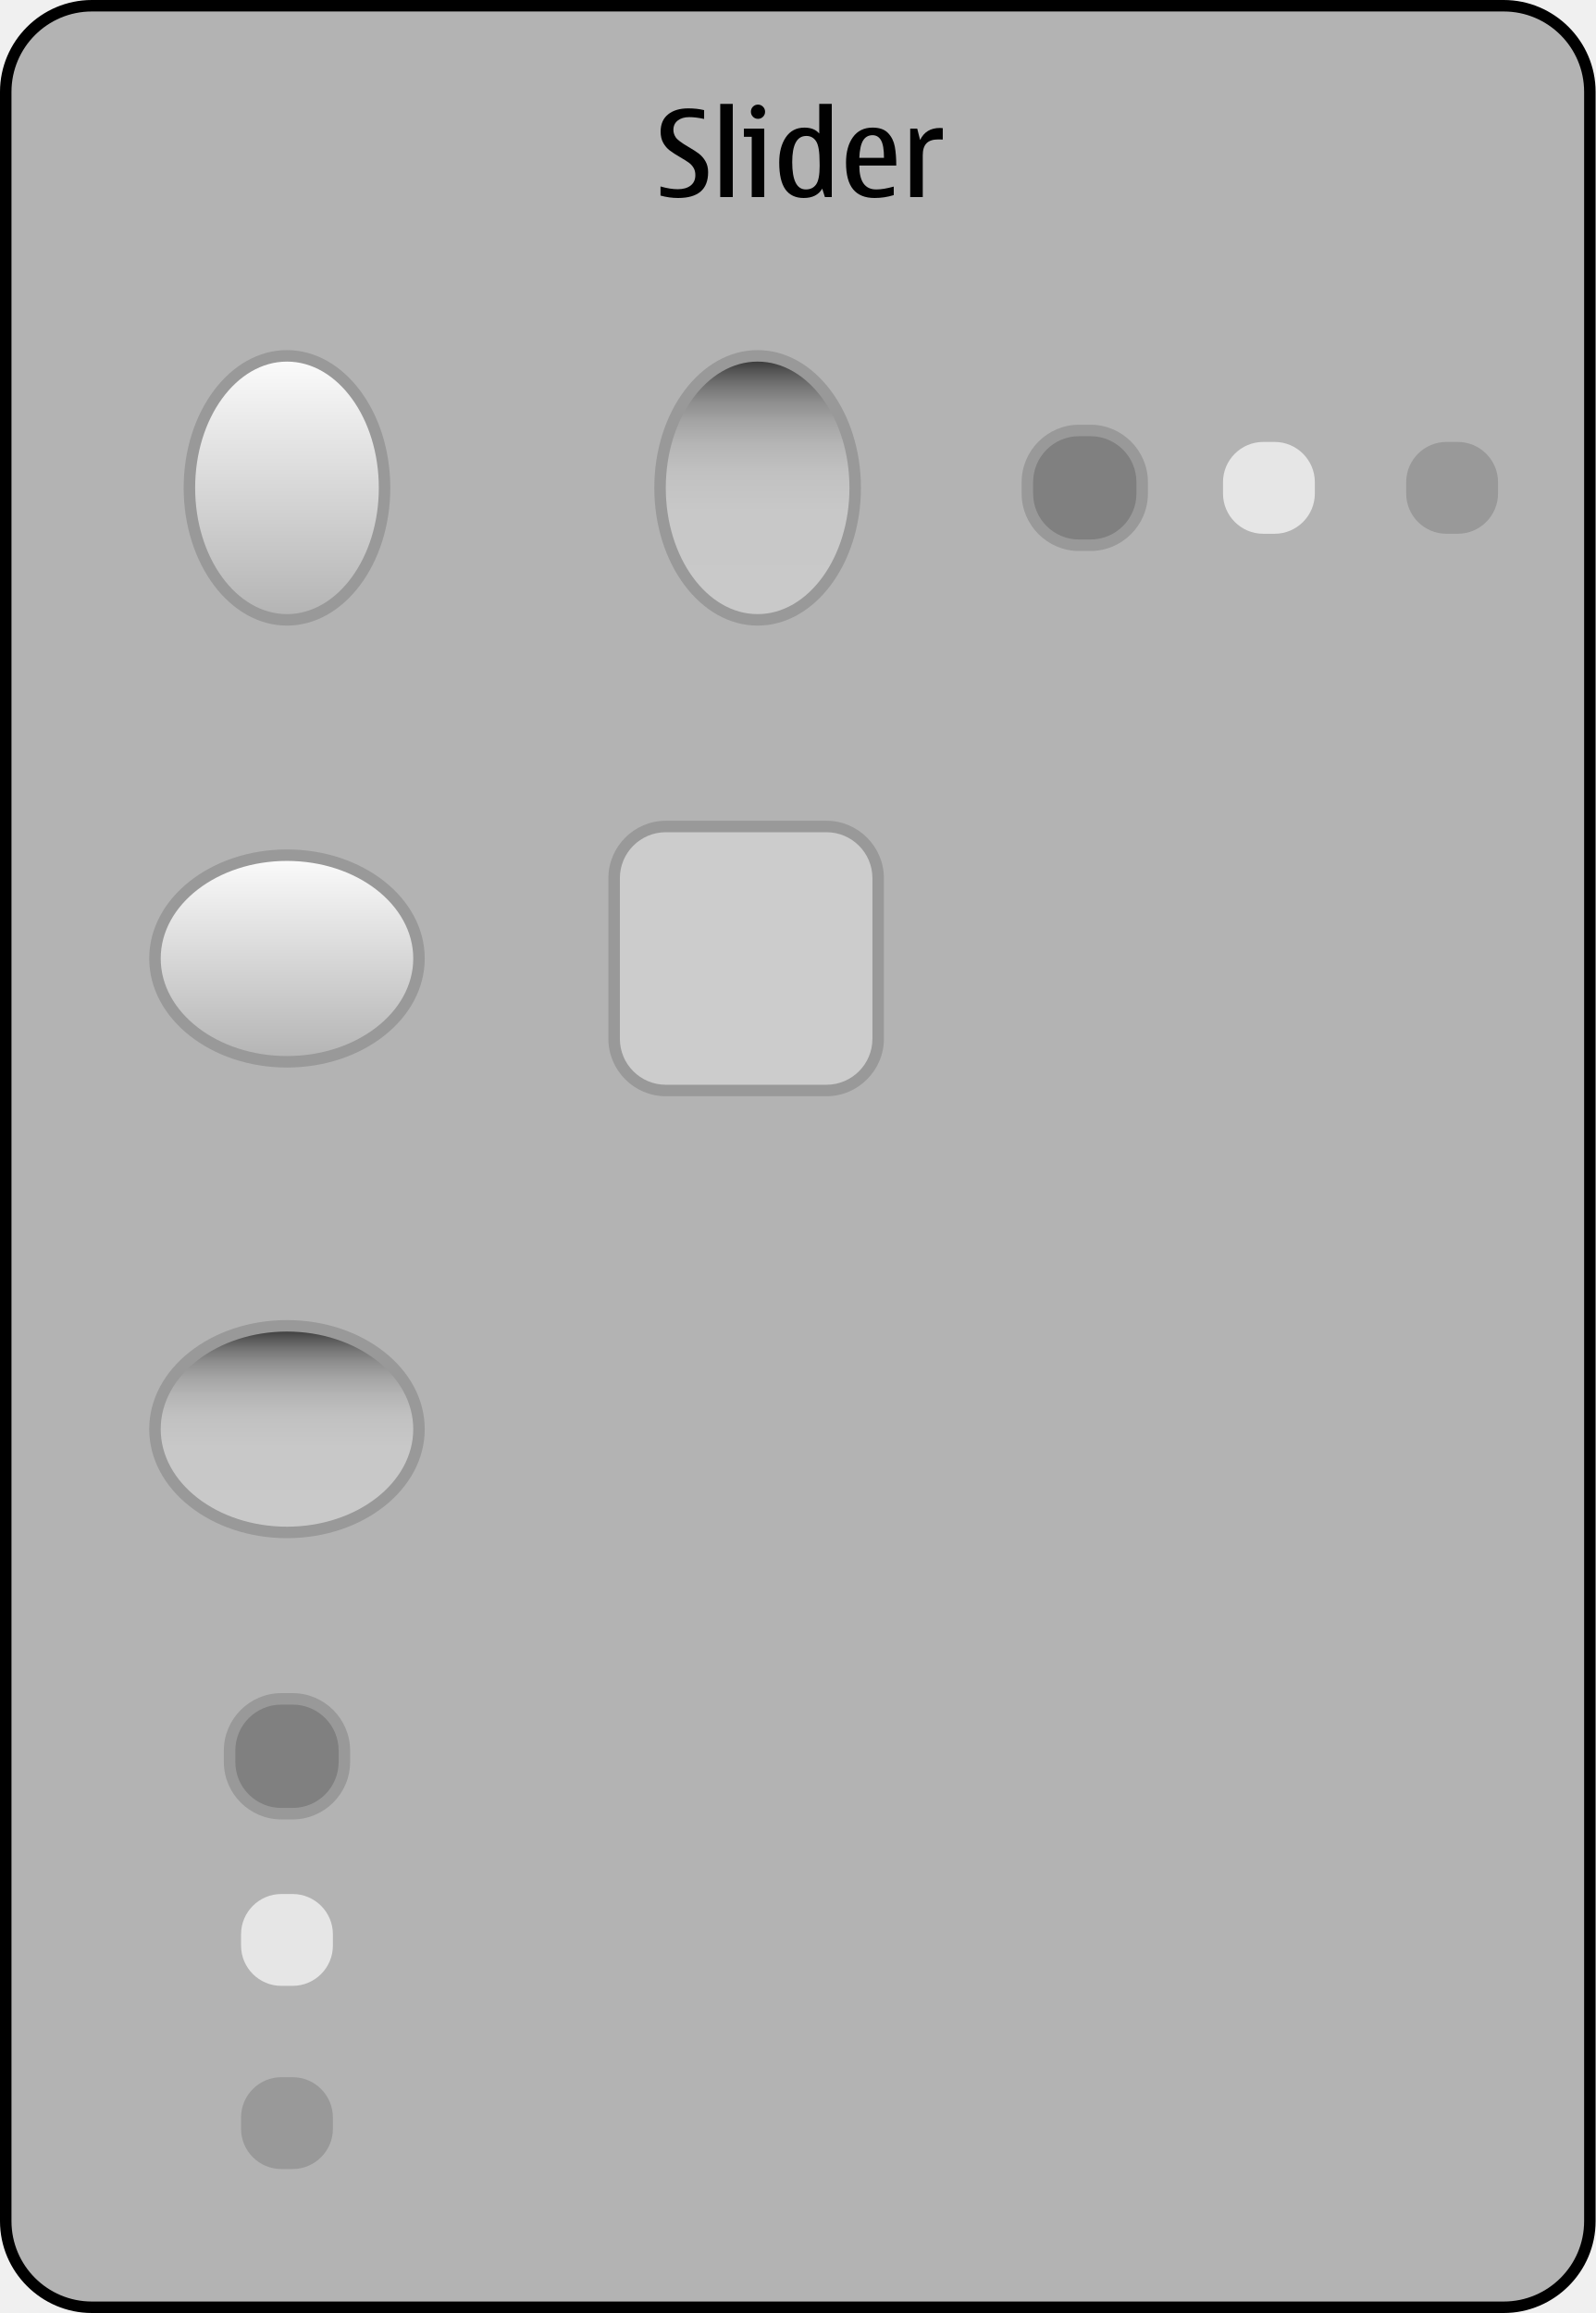
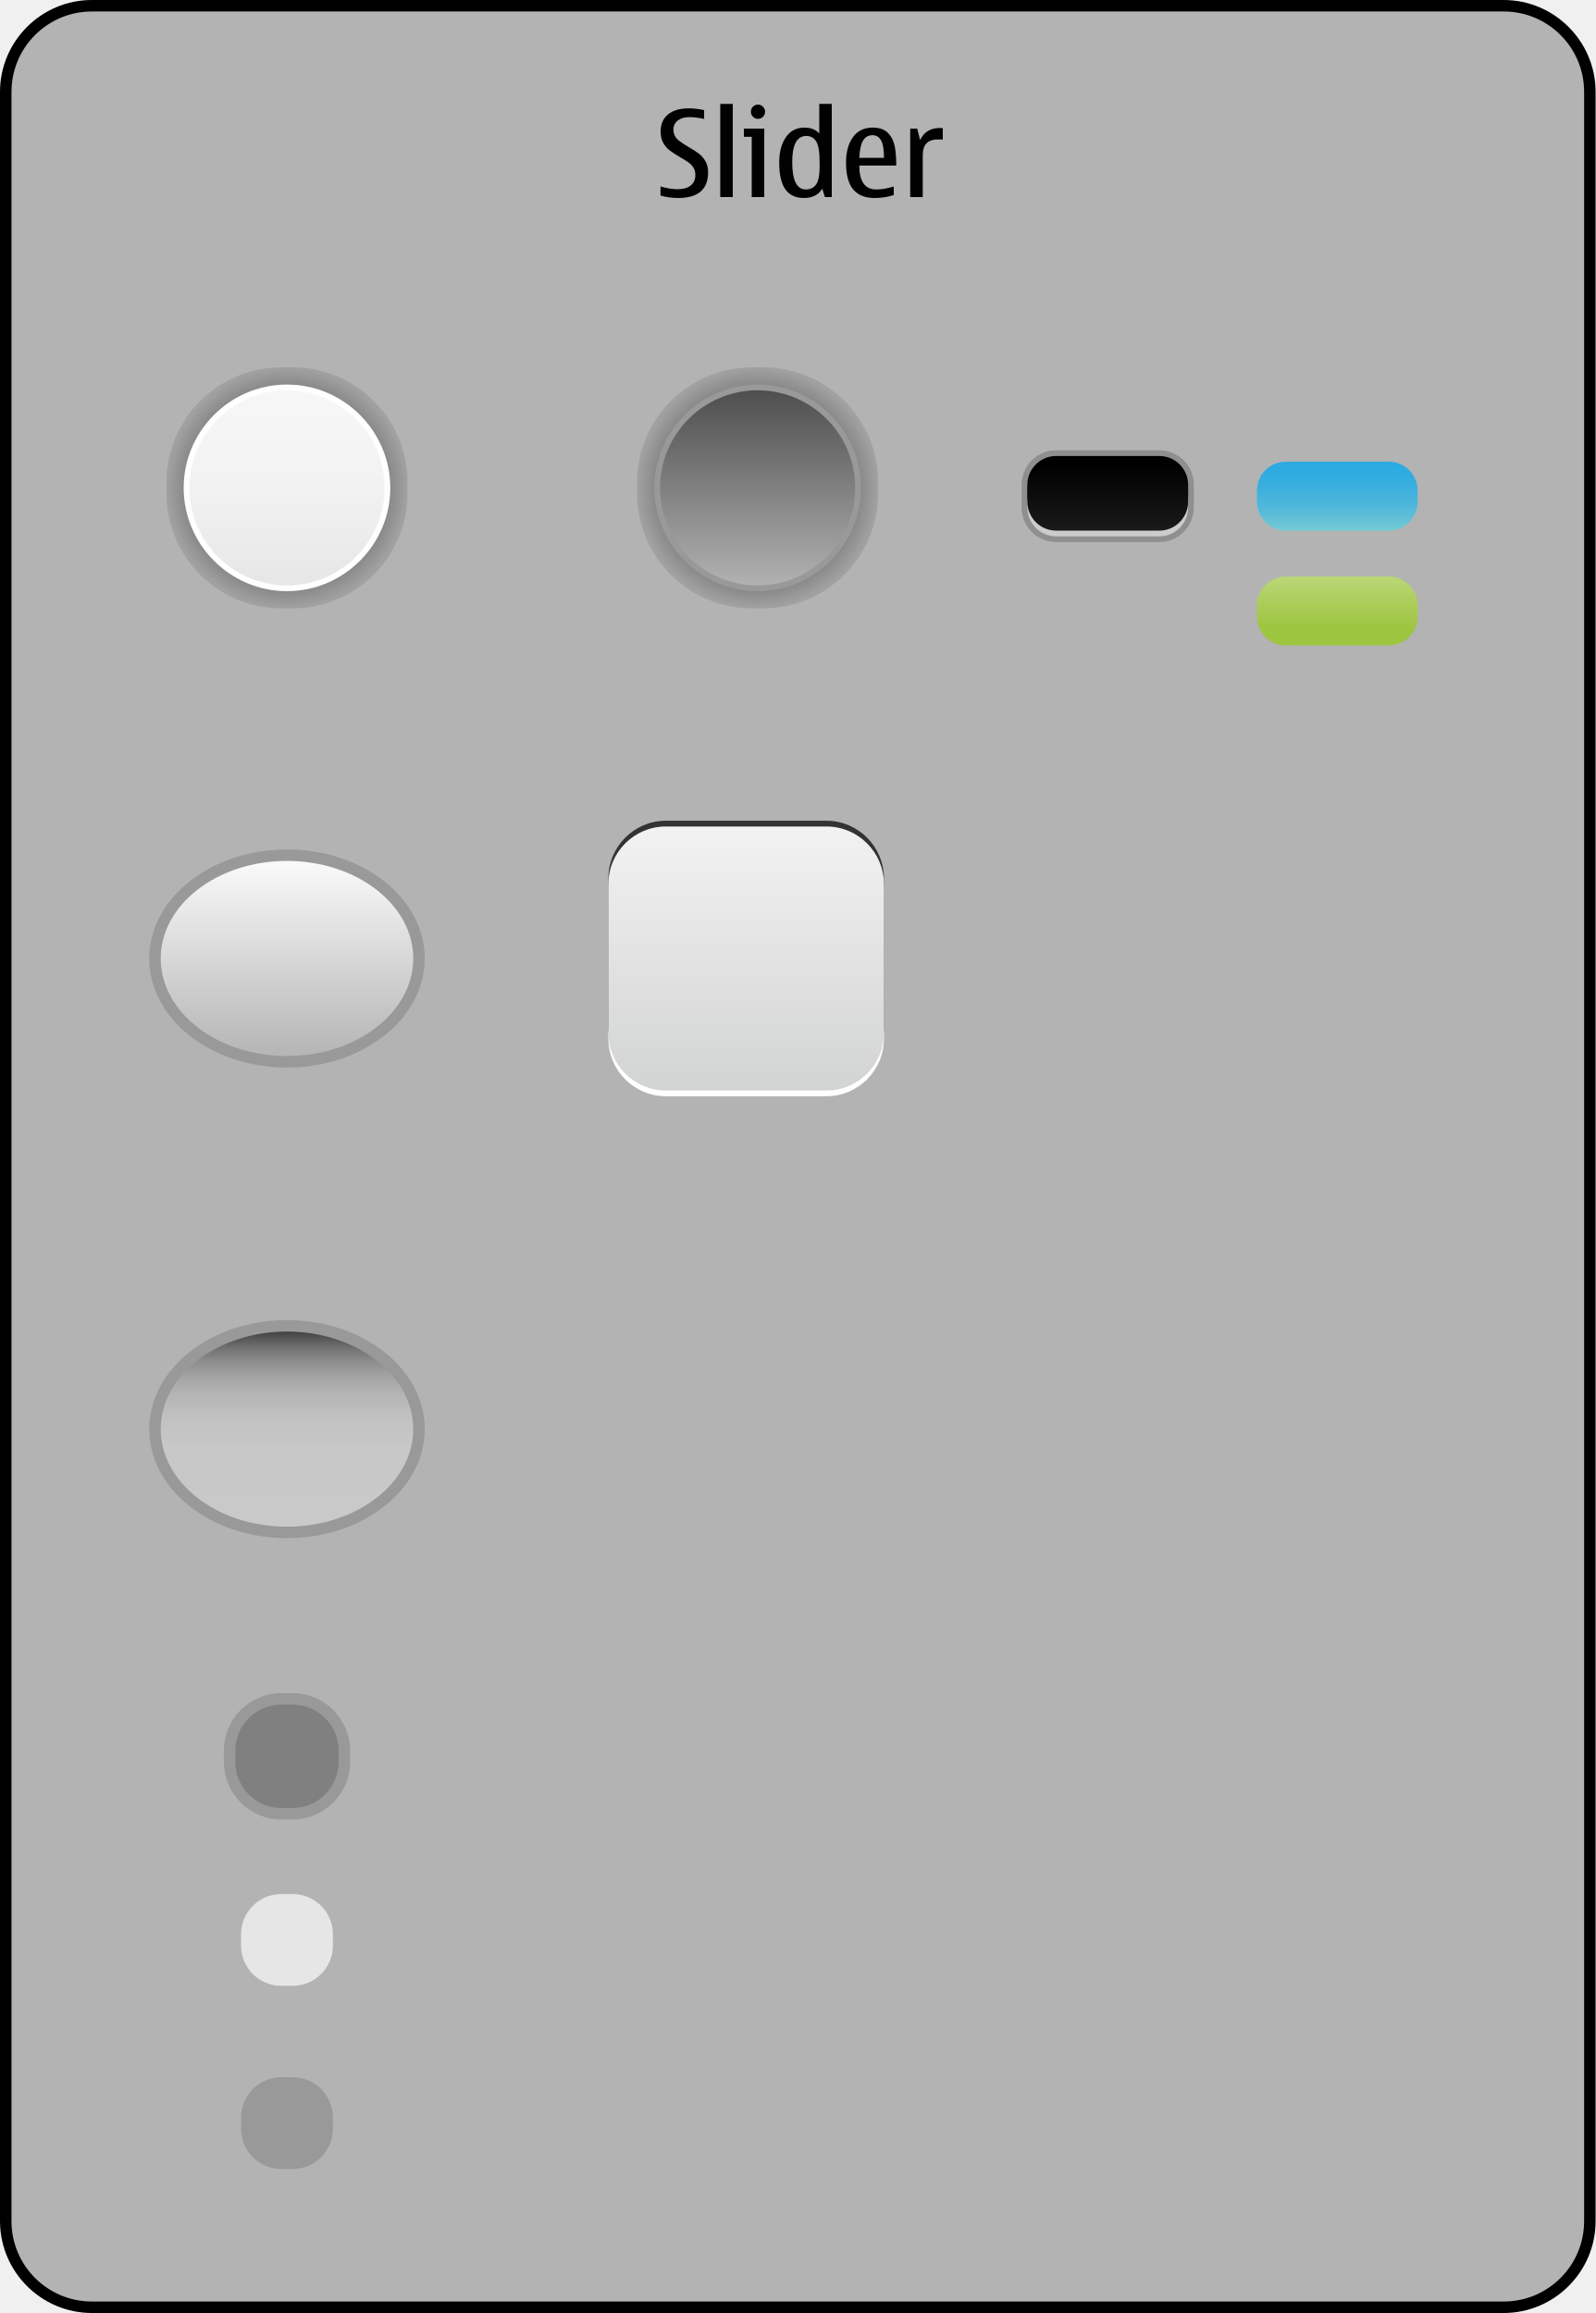
<svg xmlns="http://www.w3.org/2000/svg" version="1.1" x="0px" y="0px" width="278px" height="403px" viewBox="0 0 278 403" style="enable-background:new 0 0 278 403;" xml:space="preserve">
  <g id="duislider-layer">
</g>
  <g id="dui-theme-rd">
    <g id="duislider">
      <g id="duisliderThemeTemplateHelper">
        <g>
          <path style="fill:#B3B3B3;" d="M16,402c-8.271,0-15-6.729-15-15V16C1,7.729,7.729,1,16,1h246c8.271,0,15,6.729,15,15v371      c0,8.271-6.729,15-15,15H16z" />
          <g>
            <path d="M262,2c7.72,0,14,6.28,14,14v371c0,7.72-6.28,14-14,14H16c-7.72,0-14-6.28-14-14V16C2,8.28,8.28,2,16,2H262 M262,0H16       C7.2,0,0,7.2,0,16v371c0,8.8,7.2,16,16,16h246c8.8,0,16-7.2,16-16V16C278,7.2,270.8,0,262,0L262,0z" />
          </g>
        </g>
        <path style="fill:#010101;" d="M118.146,34.497c-1.025,0-2.049-0.14-3.066-0.421v-1.589c1.121,0.321,2.123,0.481,3.004,0.481     c0.943,0,1.689-0.211,2.24-0.635s0.826-1.033,0.826-1.826c0-0.506-0.107-0.934-0.324-1.286c-0.215-0.353-0.494-0.651-0.834-0.897     c-0.344-0.246-0.838-0.557-1.488-0.934c-0.771-0.443-1.383-0.838-1.83-1.184s-0.822-0.786-1.123-1.323     c-0.301-0.536-0.451-1.188-0.451-1.953c0-1.299,0.434-2.298,1.297-2.999c0.865-0.701,2.043-1.051,3.533-1.051     c0.977,0,1.893,0.102,2.748,0.307v1.539c-0.957-0.213-1.824-0.318-2.604-0.318c-0.814,0-1.477,0.197-1.984,0.59     c-0.51,0.393-0.764,0.938-0.764,1.635c0,0.451,0.135,0.883,0.404,1.293s1.002,0.963,2.199,1.66     c0.779,0.451,1.393,0.848,1.84,1.189c0.449,0.342,0.828,0.779,1.139,1.312s0.467,1.173,0.467,1.918     C123.375,33,121.633,34.497,118.146,34.497z" />
        <path style="fill:#010101;" d="M125.486,34.333V18.102h2.186v16.231H125.486z" />
        <path style="fill:#010101;" d="M133.156,34.333h-2.184v-10.5h-1.363v-1.425h3.547V34.333z M132.07,18.225     c0.334,0,0.623,0.123,0.867,0.369c0.242,0.246,0.363,0.536,0.363,0.871c0,0.342-0.119,0.635-0.359,0.877     c-0.238,0.242-0.529,0.363-0.871,0.363c-0.35,0-0.643-0.121-0.883-0.363c-0.238-0.242-0.357-0.535-0.357-0.877     c0-0.349,0.119-0.643,0.357-0.882C131.428,18.344,131.721,18.225,132.07,18.225z" />
        <path style="fill:#010101;" d="M143.719,34.333l-0.461-1.466c-0.631,1.086-1.707,1.63-3.23,1.63c-1.416,0-2.48-0.501-3.195-1.502     c-0.713-1.001-1.07-2.565-1.07-4.691c0-1.784,0.381-3.241,1.143-4.373s1.844-1.697,3.246-1.697c1.148,0,2.01,0.345,2.584,1.036     v-5.168h2.184v16.231H143.719z M142.807,28.898l-0.012-0.677c0-1.777-0.199-2.978-0.6-3.599c-0.4-0.623-0.969-0.934-1.707-0.934     c-0.82,0-1.436,0.379-1.846,1.139c-0.41,0.758-0.615,1.896-0.615,3.414c0,1.593,0.197,2.785,0.596,3.578     c0.395,0.793,0.99,1.189,1.783,1.189c0.771,0,1.365-0.287,1.779-0.861S142.807,30.491,142.807,28.898z" />
        <path style="fill:#010101;" d="M155.717,32.508v1.486c-1.074,0.336-2.186,0.503-3.334,0.503c-1.668,0-2.916-0.503-3.742-1.507     c-0.828-1.006-1.24-2.554-1.24-4.646c0-1.839,0.4-3.317,1.199-4.435c0.801-1.118,1.941-1.677,3.426-1.677     c1.201,0,2.105,0.319,2.711,0.959s0.992,1.422,1.164,2.348c0.17,0.927,0.256,2.028,0.256,3.308h-6.439     c0,1.387,0.246,2.428,0.738,3.122s1.23,1.04,2.215,1.04C153.504,33.01,154.52,32.843,155.717,32.508z M149.717,27.504h4.297     c0-1.442-0.172-2.461-0.512-3.056c-0.344-0.595-0.836-0.892-1.477-0.892c-0.719,0-1.268,0.307-1.646,0.922     S149.779,26.103,149.717,27.504z" />
        <path style="fill:#010101;" d="M159.807,22.408l0.502,1.988c0.664-1.4,1.818-2.102,3.467-2.102c0.219,0,0.379,0.01,0.482,0.031     v1.988c-0.172-0.014-0.428-0.02-0.77-0.02c-0.938,0-1.623,0.224-2.061,0.671c-0.438,0.448-0.656,1.147-0.656,2.097v7.271h-2.186     V22.408H159.807z" />
      </g>
      <g id="duislider-handle-value-background">
-         <path style="fill:#CCCCCC;" d="M116,190c-4.963,0-9-4.037-9-9v-28c0-4.963,4.037-9,9-9h28c4.963,0,9,4.037,9,9v28     c0,4.963-4.037,9-9,9H116z" />
-         <path style="fill:#999999;" d="M144,145c4.411,0,8,3.589,8,8v28c0,4.411-3.589,8-8,8h-28c-4.411,0-8-3.589-8-8v-28     c0-4.411,3.589-8,8-8H144 M144,143h-28c-5.5,0-10,4.5-10,10v28c0,5.5,4.5,10,10,10h28c5.5,0,10-4.5,10-10v-28     C154,147.5,149.5,143,144,143L144,143z" />
+         <g>
+           <path style="fill:#FFFFFF;" d="M154,181c0,5.5-4.5,10-10,10h-28c-5.5,0-10-4.5-10-10v-26c0-5.5,4.5-10,10-10h28      c5.5,0,10,4.5,10,10V181z" />
+         </g>
+         <g>
+           <path style="fill:#333333;" d="M154,179c0,5.5-4.5,10-10,10h-28c-5.5,0-10-4.5-10-10v-26c0-5.5,4.5-10,10-10h28      c5.5,0,10,4.5,10,10V179z" />
+         </g>
+         <g>
+           <linearGradient id="SVGID_1_" gradientUnits="userSpaceOnUse" x1="130" y1="144" x2="130" y2="190">
+             <stop offset="0" style="stop-color:#F2F2F2" />
+             <stop offset="1" style="stop-color:#D2D3D3" />
+           </linearGradient>
+           <path style="fill:url(#SVGID_1_);" d="M154,180c0,5.5-4.5,10-10,10h-28c-5.5,0-10-4.5-10-10v-26c0-5.5,4.5-10,10-10h28      c5.5,0,10,4.5,10,10V180z" />
+         </g>
      </g>
      <g id="duislider-vertical-background-elapsed">
        <rect x="39" y="359" style="opacity:0;fill:#010101;" width="22" height="22" />
        <path style="fill:#999999;" d="M51,361.916c3.85,0,7,3.15,7,7v2c0,3.85-3.15,7-7,7h-2c-3.85,0-7-3.15-7-7v-2c0-3.85,3.15-7,7-7     H51z" />
      </g>
      <g id="duislider-vertical-background-received">
        <rect x="39" y="327" style="opacity:0;" width="22" height="22" />
        <path style="fill:#E6E6E6;" d="M51,330c3.85,0,7,3.15,7,7v2c0,3.85-3.15,7-7,7h-2c-3.85,0-7-3.15-7-7v-2c0-3.85,3.15-7,7-7H51z" />
      </g>
      <g id="duislider-vertical-background">
        <path style="fill:#808080;" d="M49,316c-4.963,0-9-4.037-9-9v-2c0-4.963,4.037-9,9-9h2c4.963,0,9,4.037,9,9v2     c0,4.963-4.037,9-9,9H49z" />
        <path style="fill:#999999;" d="M51,297c4.411,0,8,3.589,8,8v2c0,4.411-3.589,8-8,8h-2c-4.411,0-8-3.589-8-8v-2     c0-4.411,3.589-8,8-8H51 M51,295h-2c-5.5,0-10,4.5-10,10v2c0,5.5,4.5,10,10,10h2c5.5,0,10-4.5,10-10v-2C61,299.5,56.5,295,51,295     L51,295z" />
      </g>
      <g id="duislider-vertical-handle-pressed">
        <rect x="14" y="213" style="opacity:0;fill:#010101;" width="72" height="72" />
-         <linearGradient id="SVGID_1_" gradientUnits="userSpaceOnUse" x1="50" y1="267" x2="50" y2="231">
+         <linearGradient id="SVGID_2_" gradientUnits="userSpaceOnUse" x1="50" y1="267" x2="50" y2="231">
          <stop offset="0" style="stop-color:#C9C9C9" />
          <stop offset="0.411" style="stop-color:#C8C8C8" />
          <stop offset="0.56" style="stop-color:#C1C1C1" />
          <stop offset="0.665" style="stop-color:#B5B5B5" />
          <stop offset="0.751" style="stop-color:#A4A4A4" />
          <stop offset="0.824" style="stop-color:#8E8E8E" />
          <stop offset="0.889" style="stop-color:#737373" />
          <stop offset="0.946" style="stop-color:#535353" />
          <stop offset="0.998" style="stop-color:#2F2F2F" />
          <stop offset="1" style="stop-color:#2E2E2E" />
        </linearGradient>
-         <path style="fill:url(#SVGID_1_);" d="M50,267c-12.683,0-23-8.074-23-18s10.317-18,23-18s23,8.074,23,18S62.683,267,50,267     L50,267z" />
+         <path style="fill:url(#SVGID_2_);" d="M50,267c-12.683,0-23-8.074-23-18s10.317-18,23-18s23,8.074,23,18S62.683,267,50,267     L50,267z" />
        <path style="fill:#999999;" d="M50,232c12.131,0,22,7.626,22,17s-9.869,17-22,17s-22-7.626-22-17S37.869,232,50,232 M50,230     c-13.254,0-24,8.506-24,19c0,10.492,10.746,19,24,19s24-8.508,24-19C74,238.506,63.254,230,50,230L50,230z" />
      </g>
      <g id="duislider-vertical-handle">
        <rect x="14" y="131" style="opacity:0;fill:#010101;" width="72" height="72" />
-         <linearGradient id="SVGID_2_" gradientUnits="userSpaceOnUse" x1="50" y1="185" x2="50" y2="149">
+         <linearGradient id="SVGID_3_" gradientUnits="userSpaceOnUse" x1="50" y1="185" x2="50" y2="149">
          <stop offset="0" style="stop-color:#B3B3B3" />
          <stop offset="1" style="stop-color:#FCFCFC" />
        </linearGradient>
-         <path style="fill:url(#SVGID_2_);" d="M50,185c-12.683,0-23-8.074-23-18s10.317-18,23-18s23,8.074,23,18S62.683,185,50,185     L50,185z" />
+         <path style="fill:url(#SVGID_3_);" d="M50,185c-12.683,0-23-8.074-23-18s10.317-18,23-18s23,8.074,23,18S62.683,185,50,185     L50,185z" />
        <path style="fill:#999999;" d="M50,150c12.131,0,22,7.626,22,17s-9.869,17-22,17s-22-7.626-22-17S37.869,150,50,150 M50,148     c-13.254,0-24,8.506-24,19c0,10.492,10.746,19,24,19s24-8.508,24-19C74,156.506,63.254,148,50,148L50,148z" />
      </g>
      <g id="duislider-handle-pressed">
        <rect x="96" y="49" style="fill:none;" width="72" height="72" />
-         <linearGradient id="SVGID_3_" gradientUnits="userSpaceOnUse" x1="132" y1="108" x2="132" y2="62">
-           <stop offset="0" style="stop-color:#C9C9C9" />
-           <stop offset="0.411" style="stop-color:#C8C8C8" />
-           <stop offset="0.56" style="stop-color:#C1C1C1" />
-           <stop offset="0.665" style="stop-color:#B5B5B5" />
-           <stop offset="0.751" style="stop-color:#A4A4A4" />
-           <stop offset="0.824" style="stop-color:#8E8E8E" />
-           <stop offset="0.889" style="stop-color:#737373" />
-           <stop offset="0.946" style="stop-color:#535353" />
-           <stop offset="0.998" style="stop-color:#2F2F2F" />
-           <stop offset="1" style="stop-color:#2E2E2E" />
-         </linearGradient>
-         <path style="fill:url(#SVGID_3_);" d="M132,108c-9.374,0-17-10.318-17-23s7.626-23,17-23s17,10.318,17,23S141.374,108,132,108     L132,108z" />
-         <path style="fill:#999999;" d="M132,63c8.822,0,16,9.869,16,22s-7.178,22-16,22s-16-9.869-16-22S123.178,63,132,63 M132,61     c-9.939,0-18,10.746-18,24s8.061,24,18,24s18-10.746,18-24S141.939,61,132,61L132,61z" />
+         <g id="Normal_15_">
+           <radialGradient id="SVGID_4_" cx="202.697" cy="20.447" r="19" gradientTransform="matrix(1.1052 0 0 1.1052 -92.0273 62.4009)" gradientUnits="userSpaceOnUse">
+             <stop offset="0" style="stop-color:#000000" />
+             <stop offset="1" style="stop-color:#000000;stop-opacity:0.1" />
+           </radialGradient>
+           <path style="fill:url(#SVGID_4_);" d="M153,86c0,11-9,20-20,20h-2c-11,0-20-9-20-20v-2c0-11,9-20,20-20h2c11,0,20,9,20,20V86z" />
+         </g>
+         <g id="Normal_2_">
+           <linearGradient id="SVGID_5_" gradientUnits="userSpaceOnUse" x1="132" y1="102.5" x2="132" y2="67.5">
+             <stop offset="0" style="stop-color:#B3B3B3" />
+             <stop offset="1" style="stop-color:#4D4D4D" />
+           </linearGradient>
+           <path style="fill:url(#SVGID_5_);" d="M132,102.5c-9.649,0-17.5-7.851-17.5-17.5s7.851-17.5,17.5-17.5s17.5,7.851,17.5,17.5      S141.649,102.5,132,102.5L132,102.5z" />
+           <g>
+             <path style="fill:#999999;" d="M132,68c9.374,0,17,7.626,17,17s-7.626,17-17,17s-17-7.626-17-17S122.626,68,132,68 M132,67       c-9.9,0-18,8.1-18,18s8.1,18,18,18c9.9,0,18-8.1,18-18S141.9,67,132,67L132,67z" />
+           </g>
+         </g>
      </g>
      <g id="duislider-handle">
        <rect x="14" y="49" style="opacity:0;fill:#010101;" width="72" height="72" />
-         <linearGradient id="SVGID_4_" gradientUnits="userSpaceOnUse" x1="50" y1="108" x2="50" y2="62">
-           <stop offset="0" style="stop-color:#B3B3B3" />
-           <stop offset="1" style="stop-color:#FCFCFC" />
-         </linearGradient>
-         <path style="fill:url(#SVGID_4_);" d="M50,108c-9.374,0-17-10.318-17-23s7.626-23,17-23s17,10.318,17,23S59.374,108,50,108     L50,108z" />
-         <path style="fill:#999999;" d="M50,63c8.822,0,16,9.869,16,22s-7.178,22-16,22s-16-9.869-16-22S41.178,63,50,63 M50,61     c-9.939,0-18,10.746-18,24s8.061,24,18,24s18-10.746,18-24S59.939,61,50,61L50,61z" />
+         <g id="Normal_30_">
+           <radialGradient id="SVGID_6_" cx="124.794" cy="20.447" r="19" gradientTransform="matrix(1.1052 0 0 1.1052 -87.9268 62.4009)" gradientUnits="userSpaceOnUse">
+             <stop offset="0" style="stop-color:#000000" />
+             <stop offset="1" style="stop-color:#000000;stop-opacity:0.1" />
+           </radialGradient>
+           <path style="fill:url(#SVGID_6_);" d="M71,86c0,11-9,20-20,20h-2c-11,0-20-9-20-20v-2c0-11,9-20,20-20h2c11,0,20,9,20,20V86z" />
+         </g>
+         <g id="Normal_29_">
+           <linearGradient id="SVGID_7_" gradientUnits="userSpaceOnUse" x1="50" y1="102.5" x2="50" y2="67.5">
+             <stop offset="0" style="stop-color:#E6E6E6" />
+             <stop offset="0.504" style="stop-color:#F2F2F2" />
+             <stop offset="1" style="stop-color:#F7F7F7" />
+           </linearGradient>
+           <path style="fill:url(#SVGID_7_);" d="M50,102.5c-9.649,0-17.5-7.851-17.5-17.5S40.351,67.5,50,67.5S67.5,75.351,67.5,85      S59.649,102.5,50,102.5L50,102.5z" />
+           <path style="fill:#FFFFFF;" d="M50,68c9.374,0,17,7.626,17,17s-7.626,17-17,17s-17-7.626-17-17S40.626,68,50,68 M50,67      c-9.9,0-18,8.1-18,18s8.1,18,18,18s18-8.1,18-18S59.9,67,50,67L50,67z" />
+         </g>
      </g>
      <g id="duislider-background-elapsed">
-         <rect x="242" y="74" style="opacity:0;" width="22" height="22" />
-         <path style="fill:#999999;" d="M261,86c0,3.85-3.15,7-7,7h-2c-3.85,0-7-3.15-7-7v-2c0-3.85,3.15-7,7-7h2c3.85,0,7,3.15,7,7V86z" />
+         <rect x="218" y="78.449" style="opacity:0;fill:#010101;" width="30" height="16" />
+         <g id="Normal_23_">
+           <linearGradient id="SVGID_8_" gradientUnits="userSpaceOnUse" x1="233" y1="92.449" x2="233" y2="80.449">
+             <stop offset="0" style="stop-color:#74CCD4" />
+             <stop offset="0.13" style="stop-color:#66C2D6" />
+             <stop offset="0.416" style="stop-color:#4BB5DC" />
+             <stop offset="0.705" style="stop-color:#35ADDF" />
+             <stop offset="1" style="stop-color:#2AAAE2" />
+           </linearGradient>
+           <path style="fill:url(#SVGID_8_);" d="M247,87.449c0,2.75-2.25,5-5,5h-18c-2.75,0-5-2.25-5-5v-2c0-2.75,2.25-5,5-5h18      c2.75,0,5,2.25,5,5V87.449z" />
+         </g>
+       </g>
+       <g id="duislider-background">
+         <g id="Normal_35_" style="opacity:0.2;">
+           <path style="fill:#010101;" d="M208,88.449c0,3.3-2.7,6-6,6h-18c-3.3,0-6-2.7-6-6v-4c0-3.3,2.7-6,6-6h18c3.3,0,6,2.7,6,6V88.449      z" />
+         </g>
+         <g id="Normal_34_">
+           <path style="fill:#CCCCCC;" d="M207,88.449c0,2.75-2.25,5-5,5h-18c-2.75,0-5-2.25-5-5v-2c0-2.75,2.25-5,5-5h18      c2.75,0,5,2.25,5,5V88.449z" />
+         </g>
+         <g id="Normal_33_">
+           <path style="fill:#010101;" d="M207,86.449c0,2.75-2.25,5-5,5h-18c-2.75,0-5-2.25-5-5v-2c0-2.75,2.25-5,5-5h18      c2.75,0,5,2.25,5,5V86.449z" />
+         </g>
+         <g id="Normal_32_">
+           <linearGradient id="SVGID_9_" gradientUnits="userSpaceOnUse" x1="193" y1="92.449" x2="193" y2="80.449">
+             <stop offset="0" style="stop-color:#1A1A1A" />
+             <stop offset="1" style="stop-color:#000000" />
+           </linearGradient>
+           <path style="fill:url(#SVGID_9_);" d="M207,87.449c0,2.75-2.25,5-5,5h-18c-2.75,0-5-2.25-5-5v-2c0-2.75,2.25-5,5-5h18      c2.75,0,5,2.25,5,5V87.449z" />
+         </g>
      </g>
      <g id="duislider-background-received">
-         <rect x="210" y="74" style="opacity:0;fill:#010101;" width="22" height="22" />
-         <path style="fill:#E6E6E6;" d="M229.083,86c0,3.85-3.149,7-7,7h-2c-3.851,0-7-3.15-7-7v-2c0-3.85,3.149-7,7-7h2     c3.851,0,7,3.15,7,7V86z" />
-       </g>
-       <g id="duislider-background">
-         <path style="fill:#808080;" d="M188,95c-4.963,0-9-4.037-9-9v-2c0-4.963,4.037-9,9-9h2c4.963,0,9,4.037,9,9v2     c0,4.963-4.037,9-9,9H188z" />
-         <path style="fill:#999999;" d="M190,76c4.411,0,8,3.589,8,8v2c0,4.411-3.589,8-8,8h-2c-4.411,0-8-3.589-8-8v-2     c0-4.411,3.589-8,8-8H190 M190,74h-2c-5.5,0-10,4.5-10,10v2c0,5.5,4.5,10,10,10h2c5.5,0,10-4.5,10-10v-2     C200,78.5,195.5,74,190,74L190,74z" />
+         <rect x="218" y="98.449" style="opacity:0;fill:#010101;" width="30" height="16" />
+         <g id="Normal_16_">
+           <path style="fill:#9DC53F;" d="M247,107.449c0,2.75-2.25,5-5,5h-18c-2.75,0-5-2.25-5-5v-2c0-2.75,2.25-5,5-5h18      c2.75,0,5,2.25,5,5V107.449z" />
+         </g>
+         <g id="Normal_17_" style="opacity:0.3;">
+           <linearGradient id="SVGID_10_" gradientUnits="userSpaceOnUse" x1="233" y1="112.449" x2="233" y2="100.449">
+             <stop offset="0.25" style="stop-color:#FFFFFF;stop-opacity:0" />
+             <stop offset="0.933" style="stop-color:#FFFFFF;stop-opacity:0.91" />
+             <stop offset="1" style="stop-color:#FFFFFF" />
+           </linearGradient>
+           <path style="fill:url(#SVGID_10_);" d="M247,107.449c0,2.75-2.25,5-5,5h-18c-2.75,0-5-2.25-5-5v-2c0-2.75,2.25-5,5-5h18      c2.75,0,5,2.25,5,5V107.449z" />
+         </g>
      </g>
    </g>
  </g>
</svg>
